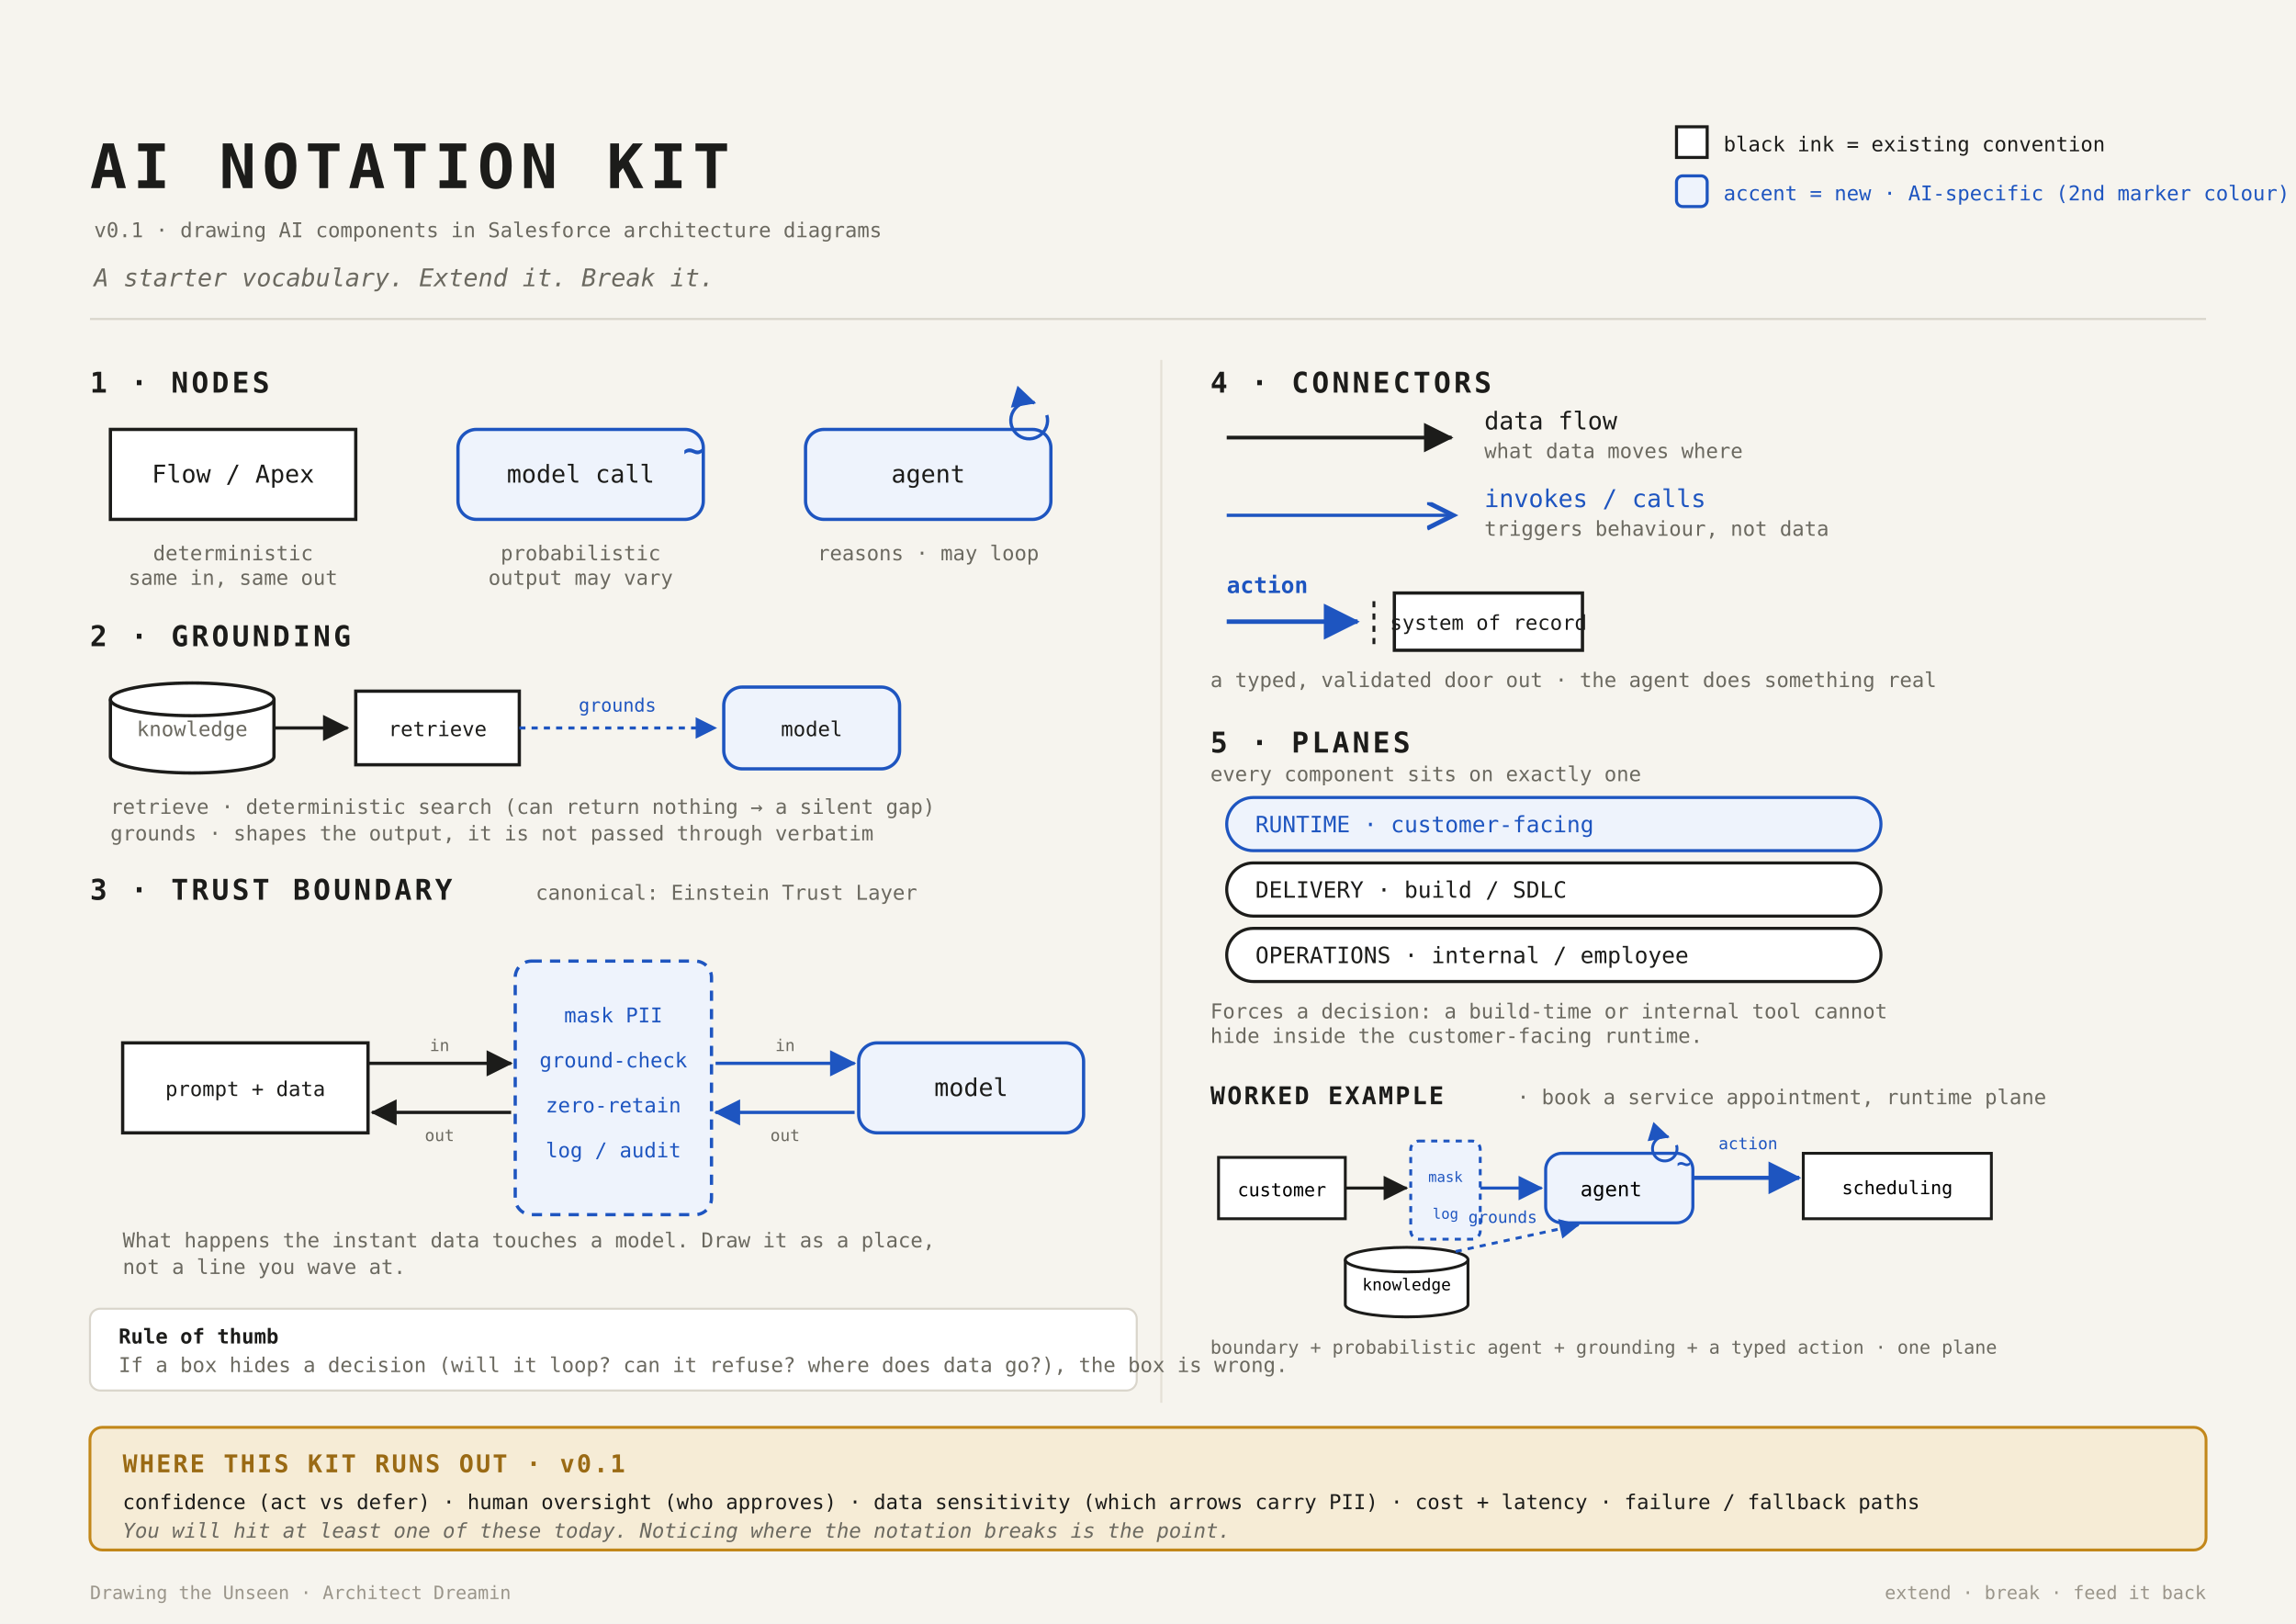
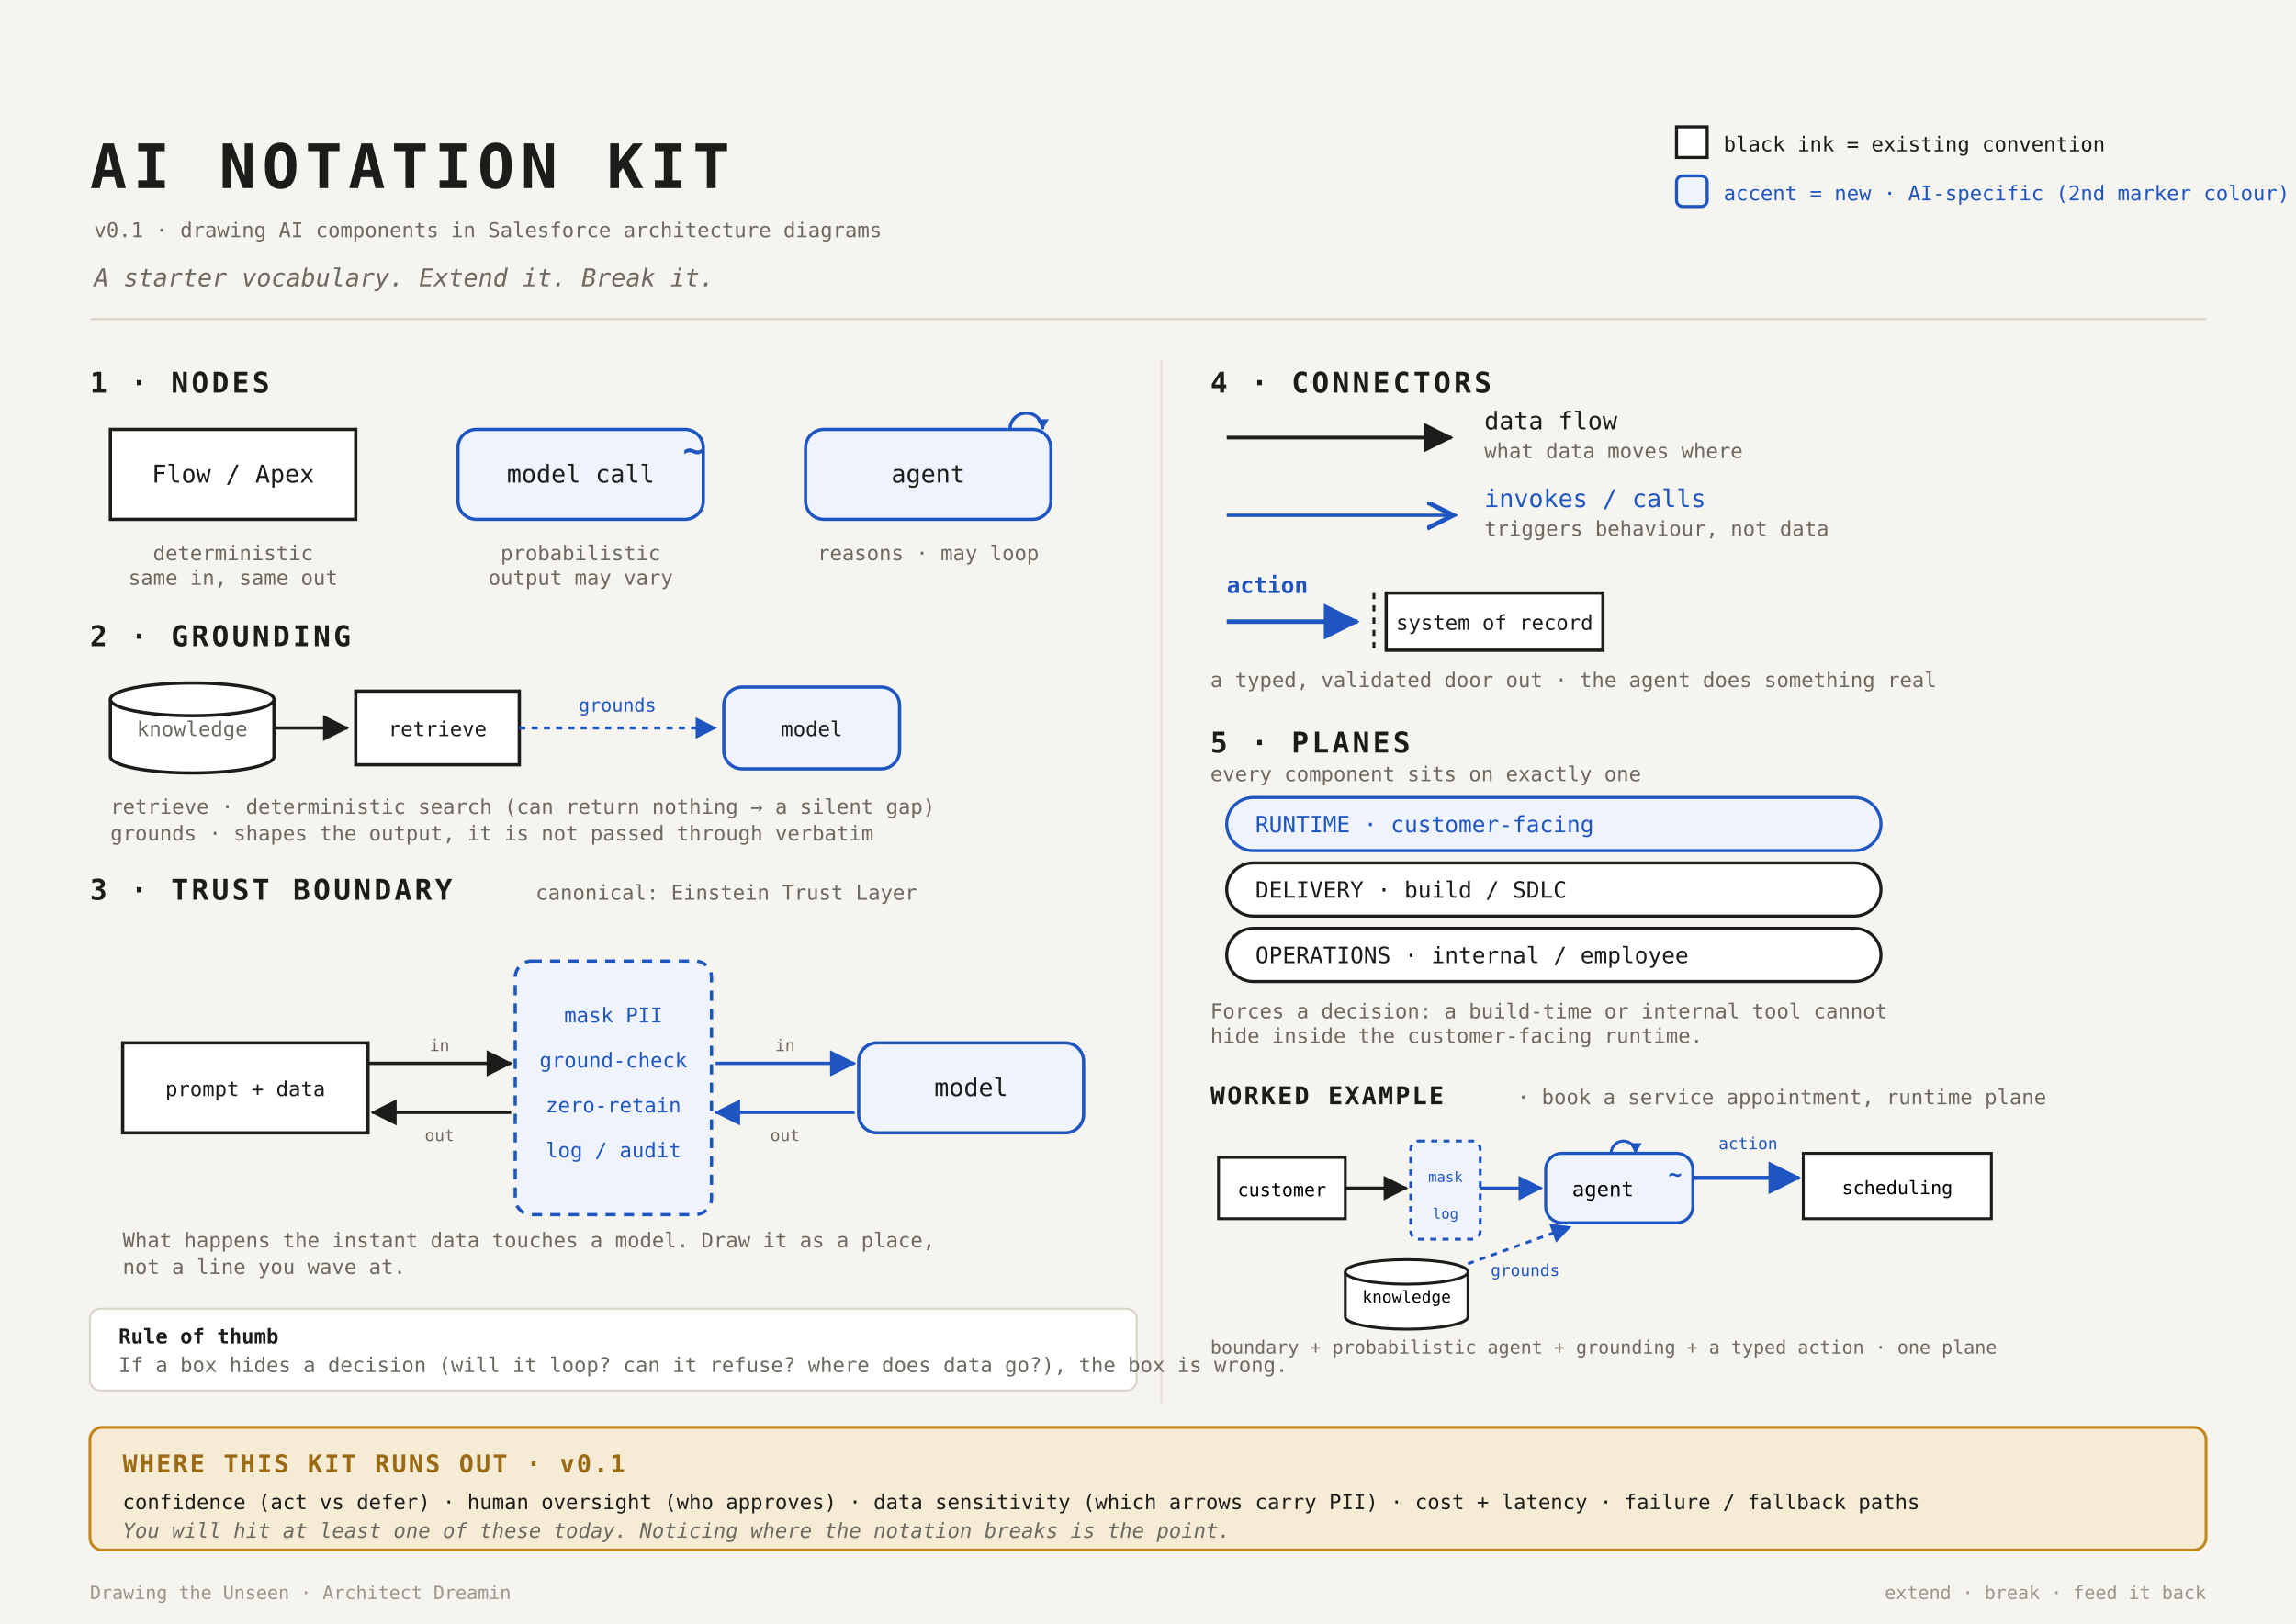
<svg xmlns="http://www.w3.org/2000/svg" viewBox="0 0 1123 794" font-family="'JetBrains Mono','IBM Plex Mono','SFMono-Regular','DejaVu Sans Mono',monospace">
  <defs>
    <marker id="aink" markerWidth="9" markerHeight="9" refX="7.5" refY="4" orient="auto">
      <path d="M0 0 L8 4 L0 8 z" fill="#1C1C1A" />
    </marker>
    <marker id="aacc" markerWidth="9" markerHeight="9" refX="7.5" refY="4" orient="auto">
      <path d="M0 0 L8 4 L0 8 z" fill="#1E55C0" />
    </marker>
    <marker id="aopen" markerWidth="11" markerHeight="10" refX="7.5" refY="4" orient="auto">
      <path d="M0 0 L8 4 L0 8" fill="none" stroke="#1E55C0" stroke-width="1.4" />
    </marker>
    <marker id="agr" markerWidth="8" markerHeight="8" refX="6.5" refY="3.5" orient="auto">
      <path d="M0 0 L7 3.5 L0 7 z" fill="#1E55C0" />
+     </marker>
+     <marker id="aloop" markerWidth="6" markerHeight="6" refX="5" refY="3" orient="auto" markerUnits="userSpaceOnUse">
+       <path d="M0 0 L5 3 L0 6 z" fill="#1E55C0" />
    </marker>
    <style>
      .sec  { font-size:14px; font-weight:700; fill:#1C1C1A; letter-spacing:1.5px; }
      .sub  { font-size:10px; fill:#6B6960; }
      .lbl  { font-size:12px; fill:#1C1C1A; }
      .lbls { font-size:10px; fill:#1C1C1A; }
      .cap  { font-size:10px; fill:#6B6960; }
      .acc  { fill:#1E55C0; }
      .ambh { font-size:12px; font-weight:700; fill:#9A6A14; letter-spacing:1px; }
    </style>
  </defs>
  <rect x="0" y="0" width="1123" height="794" fill="#F6F4EE" />
  <text x="44" y="92" font-size="30" font-weight="700" letter-spacing="3" fill="#1C1C1A">AI NOTATION KIT</text>
  <text x="46" y="116" class="sub">v0.1 · drawing AI components in Salesforce architecture diagrams</text>
  <text x="46" y="140" font-size="12" fill="#6B6960" font-style="italic">A starter vocabulary. Extend it. Break it.</text>
  <rect x="820" y="62" width="15" height="15" fill="#FFFFFF" stroke="#1C1C1A" stroke-width="1.5" />
  <text x="843" y="74" class="lbls">black ink = existing convention</text>
  <rect x="820" y="86" width="15" height="15" rx="3" fill="#EEF3FC" stroke="#1E55C0" stroke-width="1.5" />
  <text x="843" y="98" font-size="10" fill="#1E55C0">accent = new · AI-specific (2nd marker colour)</text>
  <line x1="44" y1="156" x2="1079" y2="156" stroke="#D9D5CB" stroke-width="1" />
  <line x1="568" y1="176" x2="568" y2="686" stroke="#E4E0D6" stroke-width="1" />
  <text x="44" y="192" class="sec">1 · NODES</text>
  <rect x="54" y="210" width="120" height="44" fill="#FFFFFF" stroke="#1C1C1A" stroke-width="1.6" />
  <text x="114" y="236" text-anchor="middle" class="lbl">Flow / Apex</text>
  <text x="114" y="274" text-anchor="middle" class="cap">deterministic</text>
  <text x="114" y="286" text-anchor="middle" class="cap">same in, same out</text>
  <rect x="224" y="210" width="120" height="44" rx="9" fill="#EEF3FC" stroke="#1E55C0" stroke-width="1.6" />
  <text x="334" y="226" font-size="17" font-weight="700" class="acc">~</text>
  <text x="284" y="236" text-anchor="middle" class="lbl">model call</text>
  <text x="284" y="274" text-anchor="middle" class="cap">probabilistic</text>
  <text x="284" y="286" text-anchor="middle" class="cap">output may vary</text>
  <rect x="394" y="210" width="120" height="44" rx="9" fill="#EEF3FC" stroke="#1E55C0" stroke-width="1.6" />
-   <path d="M512 203 a9 9 0 1 1 -6 -6" fill="none" stroke="#1E55C0" stroke-width="1.6" marker-end="url(#agr)" />
+   <path d="M494 210 a8 8 0 1 1 16 0" fill="none" stroke="#1E55C0" stroke-width="1.6" marker-end="url(#aloop)" />
  <text x="454" y="236" text-anchor="middle" class="lbl">agent</text>
  <text x="454" y="274" text-anchor="middle" class="cap">reasons · may loop</text>
  <text x="44" y="316" class="sec">2 · GROUNDING</text>
  <path d="M54 342 v28 a40 8 0 0 0 80 0 v-28" fill="#FFFFFF" stroke="#1C1C1A" stroke-width="1.6" />
  <ellipse cx="94" cy="342" rx="40" ry="8" fill="#FFFFFF" stroke="#1C1C1A" stroke-width="1.6" />
  <text x="94" y="360" text-anchor="middle" class="cap">knowledge</text>
  <line x1="134" y1="356" x2="170" y2="356" stroke="#1C1C1A" stroke-width="1.6" marker-end="url(#aink)" />
  <rect x="174" y="338" width="80" height="36" fill="#FFFFFF" stroke="#1C1C1A" stroke-width="1.6" />
  <text x="214" y="360" text-anchor="middle" class="lbls">retrieve</text>
  <text x="302" y="348" text-anchor="middle" font-size="9" class="acc">grounds</text>
  <line x1="254" y1="356" x2="350" y2="356" stroke="#1E55C0" stroke-width="1.5" stroke-dasharray="3 3" marker-end="url(#agr)" />
  <rect x="354" y="336" width="86" height="40" rx="9" fill="#EEF3FC" stroke="#1E55C0" stroke-width="1.6" />
  <text x="397" y="360" text-anchor="middle" class="lbls">model</text>
  <text x="54" y="398" class="cap">retrieve · deterministic search (can return nothing → a silent gap)</text>
  <text x="54" y="411" class="cap">grounds · shapes the output, it is not passed through verbatim</text>
  <text x="44" y="440" class="sec">3 · TRUST BOUNDARY</text>
  <text x="262" y="440" class="sub">canonical: Einstein Trust Layer</text>
  <rect x="252" y="470" width="96" height="124" rx="8" fill="#EEF3FC" stroke="#1E55C0" stroke-width="1.6" stroke-dasharray="5 4" />
  <text x="300" y="500" text-anchor="middle" font-size="10" class="acc">mask PII</text>
  <text x="300" y="522" text-anchor="middle" font-size="10" class="acc">ground-check</text>
  <text x="300" y="544" text-anchor="middle" font-size="10" class="acc">zero-retain</text>
  <text x="300" y="566" text-anchor="middle" font-size="10" class="acc">log / audit</text>
  <rect x="60" y="510" width="120" height="44" fill="#FFFFFF" stroke="#1C1C1A" stroke-width="1.6" />
  <text x="120" y="536" text-anchor="middle" class="lbls">prompt + data</text>
  <rect x="420" y="510" width="110" height="44" rx="9" fill="#EEF3FC" stroke="#1E55C0" stroke-width="1.6" />
  <text x="475" y="536" text-anchor="middle" class="lbl">model</text>
  <line x1="180" y1="520" x2="250" y2="520" stroke="#1C1C1A" stroke-width="1.6" marker-end="url(#aink)" />
  <line x1="350" y1="520" x2="418" y2="520" stroke="#1E55C0" stroke-width="1.6" marker-end="url(#aacc)" />
  <text x="215" y="514" text-anchor="middle" font-size="8" fill="#6B6960">in</text>
  <text x="384" y="514" text-anchor="middle" font-size="8" fill="#6B6960">in</text>
  <line x1="418" y1="544" x2="350" y2="544" stroke="#1E55C0" stroke-width="1.6" marker-end="url(#aacc)" />
  <line x1="250" y1="544" x2="182" y2="544" stroke="#1C1C1A" stroke-width="1.6" marker-end="url(#aink)" />
  <text x="384" y="558" text-anchor="middle" font-size="8" fill="#6B6960">out</text>
  <text x="215" y="558" text-anchor="middle" font-size="8" fill="#6B6960">out</text>
  <text x="60" y="610" class="cap">What happens the instant data touches a model. Draw it as a place,</text>
  <text x="60" y="623" class="cap">not a line you wave at.</text>
  <rect x="44" y="640" width="512" height="40" rx="5" fill="#FFFFFF" stroke="#D9D5CB" stroke-width="1" />
  <text x="58" y="657" font-size="10" font-weight="700" fill="#1C1C1A">Rule of thumb</text>
  <text x="58" y="671" class="cap">If a box hides a decision (will it loop? can it refuse? where does data go?), the box is wrong.</text>
  <text x="592" y="192" class="sec">4 · CONNECTORS</text>
  <line x1="600" y1="214" x2="710" y2="214" stroke="#1C1C1A" stroke-width="1.8" marker-end="url(#aink)" />
  <text x="726" y="210" class="lbl">data flow</text>
  <text x="726" y="224" class="cap">what data moves where</text>
  <line x1="600" y1="252" x2="710" y2="252" stroke="#1E55C0" stroke-width="1.6" marker-end="url(#aopen)" />
  <text x="726" y="248" font-size="12" class="acc">invokes / calls</text>
  <text x="726" y="262" class="cap">triggers behaviour, not data</text>
  <text x="600" y="290" font-size="11" font-weight="700" class="acc">action</text>
  <line x1="600" y1="304" x2="664" y2="304" stroke="#1E55C0" stroke-width="2.2" marker-end="url(#aacc)" />
-   <line x1="672" y1="294" x2="672" y2="316" stroke="#1C1C1A" stroke-width="1.4" stroke-dasharray="3 3" />
-   <rect x="682" y="290" width="92" height="28" fill="#FFFFFF" stroke="#1C1C1A" stroke-width="1.6" />
-   <text x="728" y="308" text-anchor="middle" font-size="9" class="lbls">system of record</text>
+   <line x1="672" y1="290" x2="672" y2="318" stroke="#1C1C1A" stroke-width="1.4" stroke-dasharray="3 3" />
+   <rect x="678" y="290" width="106" height="28" fill="#FFFFFF" stroke="#1C1C1A" stroke-width="1.6" />
+   <text x="731" y="308" text-anchor="middle" font-size="9" class="lbls">system of record</text>
  <text x="592" y="336" class="cap">a typed, validated door out · the agent does something real</text>
  <text x="592" y="368" class="sec">5 · PLANES</text>
  <text x="592" y="382" class="sub">every component sits on exactly one</text>
  <rect x="600" y="390" width="320" height="26" rx="13" fill="#EEF3FC" stroke="#1E55C0" stroke-width="1.5" />
  <text x="614" y="407" font-size="11" class="acc">RUNTIME · customer-facing</text>
  <rect x="600" y="422" width="320" height="26" rx="13" fill="#FFFFFF" stroke="#1C1C1A" stroke-width="1.5" />
  <text x="614" y="439" font-size="11" fill="#1C1C1A">DELIVERY · build / SDLC</text>
  <rect x="600" y="454" width="320" height="26" rx="13" fill="#FFFFFF" stroke="#1C1C1A" stroke-width="1.5" />
  <text x="614" y="471" font-size="11" fill="#1C1C1A">OPERATIONS · internal / employee</text>
  <text x="592" y="498" class="cap">Forces a decision: a build-time or internal tool cannot</text>
  <text x="592" y="510" class="cap">hide inside the customer-facing runtime.</text>
  <text x="592" y="540" font-size="12" font-weight="700" fill="#1C1C1A" letter-spacing="1px">WORKED EXAMPLE</text>
  <text x="742" y="540" class="sub">· book a service appointment, runtime plane</text>
  <rect x="596" y="566" width="62" height="30" fill="#FFFFFF" stroke="#1C1C1A" stroke-width="1.4" />
  <text x="627" y="585" text-anchor="middle" font-size="9">customer</text>
  <line x1="658" y1="581" x2="688" y2="581" stroke="#1C1C1A" stroke-width="1.5" marker-end="url(#aink)" />
  <rect x="690" y="558" width="34" height="48" rx="4" fill="#EEF3FC" stroke="#1E55C0" stroke-width="1.4" stroke-dasharray="3 3" />
  <text x="707" y="578" text-anchor="middle" font-size="7" class="acc">mask</text>
  <text x="707" y="596" text-anchor="middle" font-size="7" class="acc">log</text>
  <line x1="724" y1="581" x2="754" y2="581" stroke="#1E55C0" stroke-width="1.5" marker-end="url(#aacc)" />
  <rect x="756" y="564" width="72" height="34" rx="8" fill="#EEF3FC" stroke="#1E55C0" stroke-width="1.5" />
-   <text x="788" y="585" text-anchor="middle" font-size="10">agent</text>
-   <text x="820" y="573" font-size="12" font-weight="700" class="acc">~</text>
-   <path d="M820 560 a6 6 0 1 1 -4 -4" fill="none" stroke="#1E55C0" stroke-width="1.4" marker-end="url(#agr)" />
+   <text x="784" y="585" text-anchor="middle" font-size="10">agent</text>
+   <text x="816" y="578" font-size="11" font-weight="700" class="acc">~</text>
+   <path d="M788 564 a6 6 0 1 1 12 0" fill="none" stroke="#1E55C0" stroke-width="1.4" marker-end="url(#aloop)" />
  <text x="855" y="562" text-anchor="middle" font-size="8" class="acc">action</text>
  <line x1="828" y1="576" x2="880" y2="576" stroke="#1E55C0" stroke-width="2" marker-end="url(#aacc)" />
  <rect x="882" y="564" width="92" height="32" fill="#FFFFFF" stroke="#1C1C1A" stroke-width="1.4" />
  <text x="928" y="584" text-anchor="middle" font-size="9">scheduling</text>
-   <path d="M658 616 v22 a30 6 0 0 0 60 0 v-22" fill="#FFFFFF" stroke="#1C1C1A" stroke-width="1.4" />
-   <ellipse cx="688" cy="616" rx="30" ry="6" fill="#FFFFFF" stroke="#1C1C1A" stroke-width="1.4" />
-   <text x="688" y="631" text-anchor="middle" font-size="8">knowledge</text>
-   <line x1="712" y1="612" x2="772" y2="599" stroke="#1E55C0" stroke-width="1.4" stroke-dasharray="3 3" marker-end="url(#agr)" />
-   <text x="735" y="598" text-anchor="middle" font-size="8" class="acc">grounds</text>
+   <path d="M658 622 v22 a30 6 0 0 0 60 0 v-22" fill="#FFFFFF" stroke="#1C1C1A" stroke-width="1.4" />
+   <ellipse cx="688" cy="622" rx="30" ry="6" fill="#FFFFFF" stroke="#1C1C1A" stroke-width="1.4" />
+   <text x="688" y="637" text-anchor="middle" font-size="8">knowledge</text>
+   <line x1="718" y1="618" x2="768" y2="600" stroke="#1E55C0" stroke-width="1.4" stroke-dasharray="3 3" marker-end="url(#agr)" />
+   <text x="746" y="624" text-anchor="middle" font-size="8" class="acc">grounds</text>
  <text x="592" y="662" font-size="9" fill="#6B6960">boundary + probabilistic agent + grounding + a typed action · one plane</text>
  <rect x="44" y="698" width="1035" height="60" rx="6" fill="#F6ECD6" stroke="#C2871A" stroke-width="1.4" />
  <text x="60" y="720" class="ambh">WHERE THIS KIT RUNS OUT · v0.1</text>
  <text x="60" y="738" font-size="10" fill="#1C1C1A">confidence (act vs defer) · human oversight (who approves) · data sensitivity (which arrows carry PII) · cost + latency · failure / fallback paths</text>
  <text x="60" y="752" font-size="10" font-style="italic" fill="#6B6960">You will hit at least one of these today. Noticing where the notation breaks is the point.</text>
  <text x="44" y="782" font-size="9" fill="#9A958A">Drawing the Unseen · Architect Dreamin</text>
  <text x="1079" y="782" text-anchor="end" font-size="9" fill="#9A958A">extend · break · feed it back</text>
</svg>
